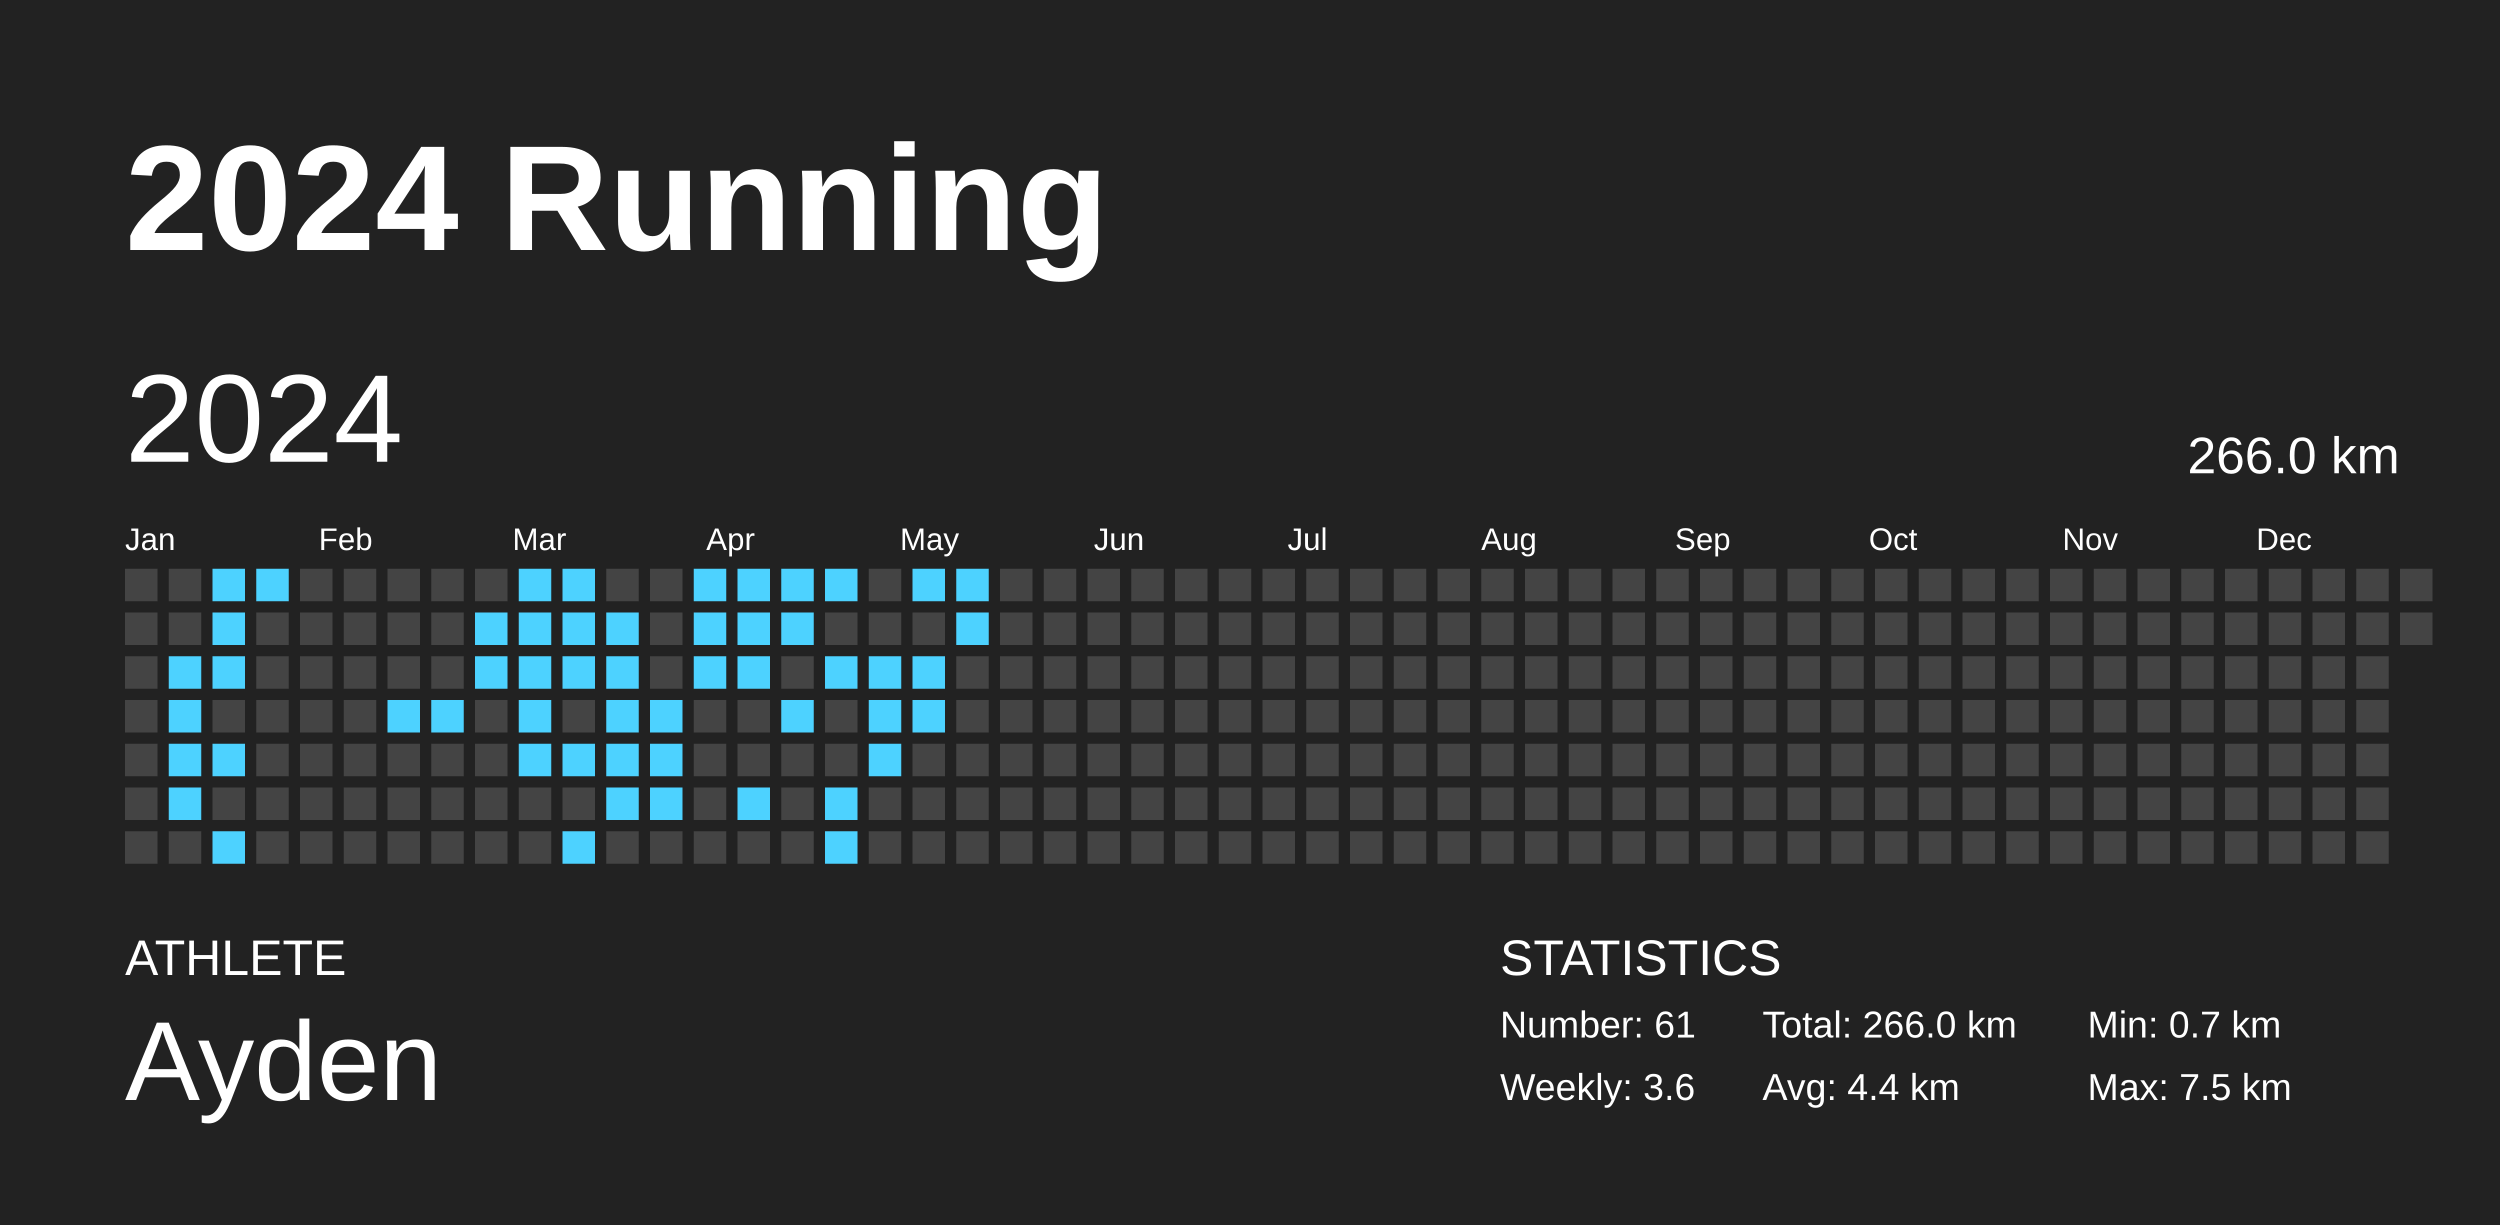
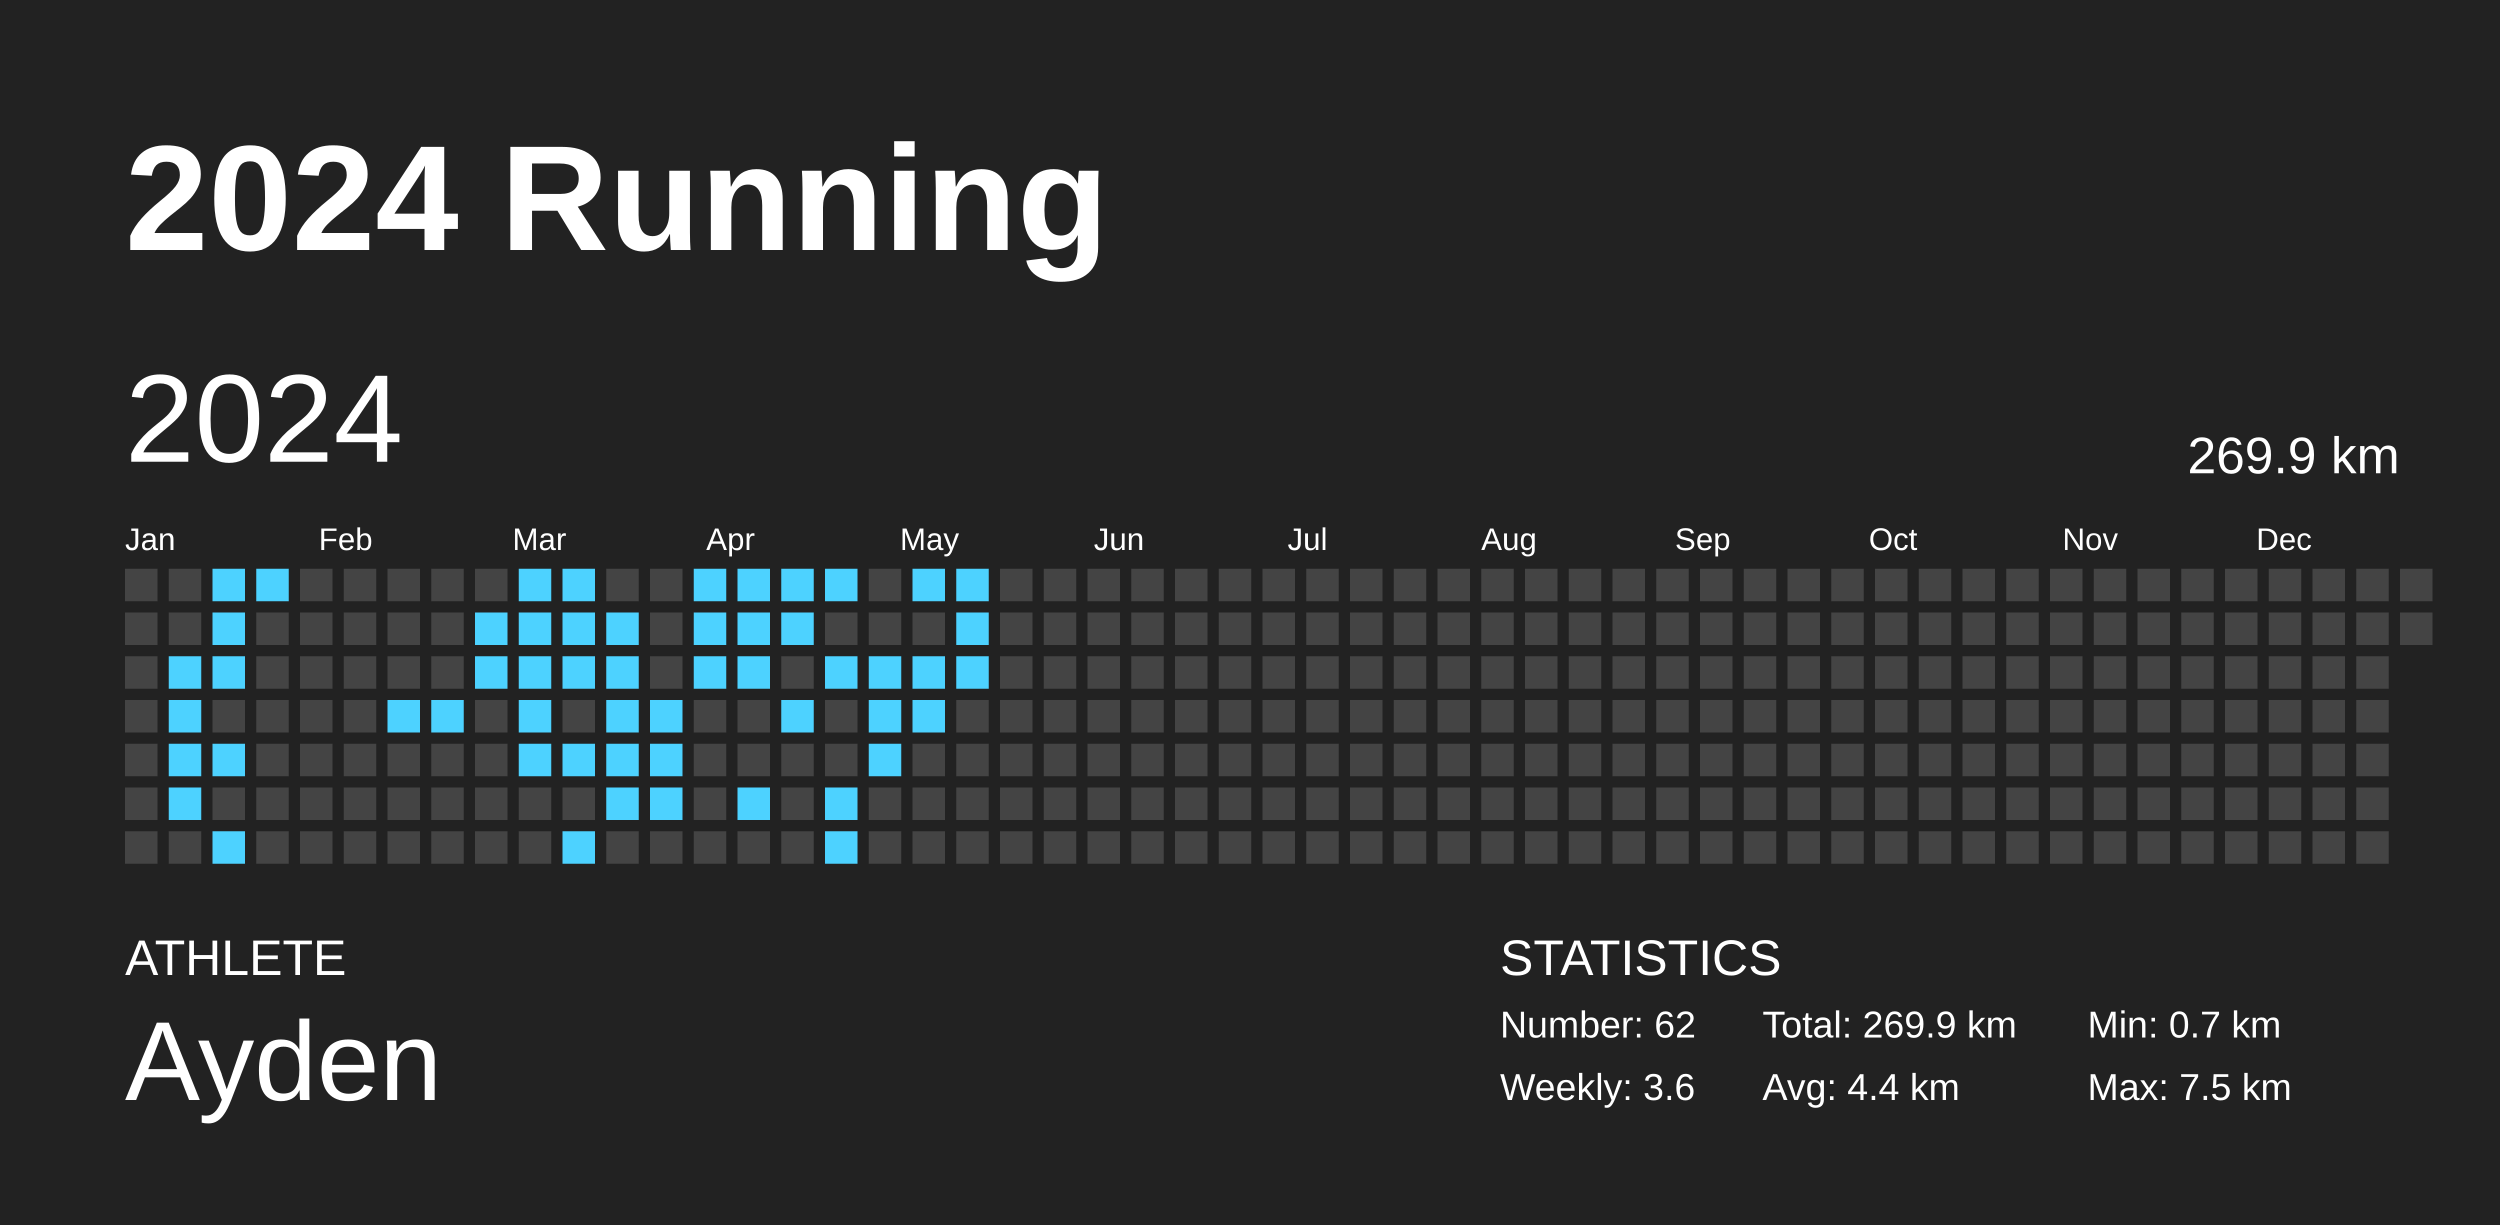
<svg xmlns="http://www.w3.org/2000/svg" baseProfile="full" height="98mm" version="1.1" viewBox="0,0,200,98" width="200mm">
  <defs />
  <rect fill="#222222" height="98" width="200" x="0" y="0" />
  <text fill="#FFFFFF" style="font-size:12px; font-family:Arial; font-weight:bold;" x="10" y="20">2024 Running</text>
  <text fill="#FFFFFF" style="font-size:4px; font-family:Arial" x="10" y="78">ATHLETE</text>
  <text fill="#FFFFFF" style="font-size:9px; font-family:Arial" x="10" y="88">Ayden</text>
  <text fill="#FFFFFF" style="font-size:4px; font-family:Arial" x="120" y="78">STATISTICS</text>
-   <text fill="#FFFFFF" style="font-size:3px; font-family:Arial" x="120" y="83">Number: 61</text>
+   <text fill="#FFFFFF" style="font-size:3px; font-family:Arial" x="120" y="83">Number: 62</text>
  <text fill="#FFFFFF" style="font-size:3px; font-family:Arial" x="120" y="88">Weekly: 3.6</text>
-   <text fill="#FFFFFF" style="font-size:3px; font-family:Arial" x="141" y="83">Total: 266.0 km</text>
+   <text fill="#FFFFFF" style="font-size:3px; font-family:Arial" x="141" y="83">Total: 269.9 km</text>
  <text fill="#FFFFFF" style="font-size:3px; font-family:Arial" x="141" y="88">Avg: 4.4 km</text>
  <text fill="#FFFFFF" style="font-size:3px; font-family:Arial" x="167" y="83">Min: 0.7 km</text>
  <text fill="#FFFFFF" style="font-size:3px; font-family:Arial" x="167" y="88">Max: 7.5 km</text>
  <text dominant-baseline="hanging" fill="#FFFFFF" style="font-size:10.0px; font-family:Arial;" x="10" y="30">2024</text>
-   <text dominant-baseline="hanging" fill="#FFFFFF" style="font-size:4.125px; font-family:Arial;" x="175" y="35">266.0 km</text>
+   <text dominant-baseline="hanging" fill="#FFFFFF" style="font-size:4.125px; font-family:Arial;" x="175" y="35">269.9 km</text>
  <text fill="#FFFFFF" style="font-size:2.5px; font-family:Arial" x="10.0" y="44">Jan</text>
  <text fill="#FFFFFF" style="font-size:2.5px; font-family:Arial" x="25.5" y="44">Feb</text>
  <text fill="#FFFFFF" style="font-size:2.5px; font-family:Arial" x="41.0" y="44">Mar</text>
  <text fill="#FFFFFF" style="font-size:2.5px; font-family:Arial" x="56.5" y="44">Apr</text>
  <text fill="#FFFFFF" style="font-size:2.5px; font-family:Arial" x="72.0" y="44">May</text>
  <text fill="#FFFFFF" style="font-size:2.5px; font-family:Arial" x="87.5" y="44">Jun</text>
  <text fill="#FFFFFF" style="font-size:2.5px; font-family:Arial" x="103.0" y="44">Jul</text>
  <text fill="#FFFFFF" style="font-size:2.5px; font-family:Arial" x="118.5" y="44">Aug</text>
  <text fill="#FFFFFF" style="font-size:2.5px; font-family:Arial" x="134.0" y="44">Sep</text>
  <text fill="#FFFFFF" style="font-size:2.5px; font-family:Arial" x="149.5" y="44">Oct</text>
  <text fill="#FFFFFF" style="font-size:2.5px; font-family:Arial" x="165.0" y="44">Nov</text>
  <text fill="#FFFFFF" style="font-size:2.5px; font-family:Arial" x="180.5" y="44">Dec</text>
  <rect fill="#444444" height="2.6" width="2.6" x="10.0" y="45.5" />
  <rect fill="#444444" height="2.6" width="2.6" x="10.0" y="49.0" />
  <rect fill="#444444" height="2.6" width="2.6" x="10.0" y="52.5" />
  <rect fill="#444444" height="2.6" width="2.6" x="10.0" y="56.0" />
  <rect fill="#444444" height="2.6" width="2.6" x="10.0" y="59.5" />
  <rect fill="#444444" height="2.6" width="2.6" x="10.0" y="63.0" />
  <rect fill="#444444" height="2.6" width="2.6" x="10.0" y="66.5" />
  <rect fill="#444444" height="2.6" width="2.6" x="13.5" y="45.5" />
  <rect fill="#444444" height="2.6" width="2.6" x="13.5" y="49.0" />
  <rect fill="#4dd2ff" height="2.6" width="2.6" x="13.5" y="52.5" />
  <rect fill="#4dd2ff" height="2.6" width="2.6" x="13.5" y="56.0" />
  <rect fill="#4dd2ff" height="2.6" width="2.6" x="13.5" y="59.5" />
  <rect fill="#4dd2ff" height="2.6" width="2.6" x="13.5" y="63.0" />
  <rect fill="#444444" height="2.6" width="2.6" x="13.5" y="66.5" />
  <rect fill="#4dd2ff" height="2.6" width="2.6" x="17.0" y="45.5" />
  <rect fill="#4dd2ff" height="2.6" width="2.6" x="17.0" y="49.0" />
  <rect fill="#4dd2ff" height="2.6" width="2.6" x="17.0" y="52.5" />
  <rect fill="#444444" height="2.6" width="2.6" x="17.0" y="56.0" />
  <rect fill="#4dd2ff" height="2.6" width="2.6" x="17.0" y="59.5" />
  <rect fill="#444444" height="2.6" width="2.6" x="17.0" y="63.0" />
  <rect fill="#4dd2ff" height="2.6" width="2.6" x="17.0" y="66.5" />
  <rect fill="#4dd2ff" height="2.6" width="2.6" x="20.5" y="45.5" />
  <rect fill="#444444" height="2.6" width="2.6" x="20.5" y="49.0" />
  <rect fill="#444444" height="2.6" width="2.6" x="20.5" y="52.5" />
  <rect fill="#444444" height="2.6" width="2.6" x="20.5" y="56.0" />
  <rect fill="#444444" height="2.6" width="2.6" x="20.5" y="59.5" />
  <rect fill="#444444" height="2.6" width="2.6" x="20.5" y="63.0" />
  <rect fill="#444444" height="2.6" width="2.6" x="20.5" y="66.5" />
  <rect fill="#444444" height="2.6" width="2.6" x="24.0" y="45.5" />
  <rect fill="#444444" height="2.6" width="2.6" x="24.0" y="49.0" />
  <rect fill="#444444" height="2.6" width="2.6" x="24.0" y="52.5" />
  <rect fill="#444444" height="2.6" width="2.6" x="24.0" y="56.0" />
  <rect fill="#444444" height="2.6" width="2.6" x="24.0" y="59.5" />
  <rect fill="#444444" height="2.6" width="2.6" x="24.0" y="63.0" />
  <rect fill="#444444" height="2.6" width="2.6" x="24.0" y="66.5" />
  <rect fill="#444444" height="2.6" width="2.6" x="27.5" y="45.5" />
  <rect fill="#444444" height="2.6" width="2.6" x="27.5" y="49.0" />
  <rect fill="#444444" height="2.6" width="2.6" x="27.5" y="52.5" />
  <rect fill="#444444" height="2.6" width="2.6" x="27.5" y="56.0" />
  <rect fill="#444444" height="2.6" width="2.6" x="27.5" y="59.5" />
  <rect fill="#444444" height="2.6" width="2.6" x="27.5" y="63.0" />
  <rect fill="#444444" height="2.6" width="2.6" x="27.5" y="66.5" />
  <rect fill="#444444" height="2.6" width="2.6" x="31.0" y="45.5" />
  <rect fill="#444444" height="2.6" width="2.6" x="31.0" y="49.0" />
  <rect fill="#444444" height="2.6" width="2.6" x="31.0" y="52.5" />
  <rect fill="#4dd2ff" height="2.6" width="2.6" x="31.0" y="56.0" />
  <rect fill="#444444" height="2.6" width="2.6" x="31.0" y="59.5" />
  <rect fill="#444444" height="2.6" width="2.6" x="31.0" y="63.0" />
  <rect fill="#444444" height="2.6" width="2.6" x="31.0" y="66.5" />
  <rect fill="#444444" height="2.6" width="2.6" x="34.5" y="45.5" />
  <rect fill="#444444" height="2.6" width="2.6" x="34.5" y="49.0" />
  <rect fill="#444444" height="2.6" width="2.6" x="34.5" y="52.5" />
  <rect fill="#4dd2ff" height="2.6" width="2.6" x="34.5" y="56.0" />
  <rect fill="#444444" height="2.6" width="2.6" x="34.5" y="59.5" />
  <rect fill="#444444" height="2.6" width="2.6" x="34.5" y="63.0" />
  <rect fill="#444444" height="2.6" width="2.6" x="34.5" y="66.5" />
  <rect fill="#444444" height="2.6" width="2.6" x="38.0" y="45.5" />
  <rect fill="#4dd2ff" height="2.6" width="2.6" x="38.0" y="49.0" />
  <rect fill="#4dd2ff" height="2.6" width="2.6" x="38.0" y="52.5" />
  <rect fill="#444444" height="2.6" width="2.6" x="38.0" y="56.0" />
  <rect fill="#444444" height="2.6" width="2.6" x="38.0" y="59.5" />
  <rect fill="#444444" height="2.6" width="2.6" x="38.0" y="63.0" />
  <rect fill="#444444" height="2.6" width="2.6" x="38.0" y="66.5" />
  <rect fill="#4dd2ff" height="2.6" width="2.6" x="41.5" y="45.5" />
  <rect fill="#4dd2ff" height="2.6" width="2.6" x="41.5" y="49.0" />
  <rect fill="#4dd2ff" height="2.6" width="2.6" x="41.5" y="52.5" />
  <rect fill="#4dd2ff" height="2.6" width="2.6" x="41.5" y="56.0" />
  <rect fill="#4dd2ff" height="2.6" width="2.6" x="41.5" y="59.5" />
  <rect fill="#444444" height="2.6" width="2.6" x="41.5" y="63.0" />
  <rect fill="#444444" height="2.6" width="2.6" x="41.5" y="66.5" />
  <rect fill="#4dd2ff" height="2.6" width="2.6" x="45.0" y="45.5" />
  <rect fill="#4dd2ff" height="2.6" width="2.6" x="45.0" y="49.0" />
  <rect fill="#4dd2ff" height="2.6" width="2.6" x="45.0" y="52.5" />
  <rect fill="#444444" height="2.6" width="2.6" x="45.0" y="56.0" />
  <rect fill="#4dd2ff" height="2.6" width="2.6" x="45.0" y="59.5" />
  <rect fill="#444444" height="2.6" width="2.6" x="45.0" y="63.0" />
  <rect fill="#4dd2ff" height="2.6" width="2.6" x="45.0" y="66.5" />
  <rect fill="#444444" height="2.6" width="2.6" x="48.5" y="45.5" />
  <rect fill="#4dd2ff" height="2.6" width="2.6" x="48.5" y="49.0" />
  <rect fill="#4dd2ff" height="2.6" width="2.6" x="48.5" y="52.5" />
  <rect fill="#4dd2ff" height="2.6" width="2.6" x="48.5" y="56.0" />
  <rect fill="#4dd2ff" height="2.6" width="2.6" x="48.5" y="59.5" />
  <rect fill="#4dd2ff" height="2.6" width="2.6" x="48.5" y="63.0" />
  <rect fill="#444444" height="2.6" width="2.6" x="48.5" y="66.5" />
  <rect fill="#444444" height="2.6" width="2.6" x="52.0" y="45.5" />
  <rect fill="#444444" height="2.6" width="2.6" x="52.0" y="49.0" />
  <rect fill="#444444" height="2.6" width="2.6" x="52.0" y="52.5" />
  <rect fill="#4dd2ff" height="2.6" width="2.6" x="52.0" y="56.0" />
  <rect fill="#4dd2ff" height="2.6" width="2.6" x="52.0" y="59.5" />
  <rect fill="#4dd2ff" height="2.6" width="2.6" x="52.0" y="63.0" />
  <rect fill="#444444" height="2.6" width="2.6" x="52.0" y="66.5" />
  <rect fill="#4dd2ff" height="2.6" width="2.6" x="55.5" y="45.5" />
  <rect fill="#4dd2ff" height="2.6" width="2.6" x="55.5" y="49.0" />
  <rect fill="#4dd2ff" height="2.6" width="2.6" x="55.5" y="52.5" />
  <rect fill="#444444" height="2.6" width="2.6" x="55.5" y="56.0" />
  <rect fill="#444444" height="2.6" width="2.6" x="55.5" y="59.5" />
  <rect fill="#444444" height="2.6" width="2.6" x="55.5" y="63.0" />
  <rect fill="#444444" height="2.6" width="2.6" x="55.5" y="66.5" />
  <rect fill="#4dd2ff" height="2.6" width="2.6" x="59.0" y="45.5" />
  <rect fill="#4dd2ff" height="2.6" width="2.6" x="59.0" y="49.0" />
  <rect fill="#4dd2ff" height="2.6" width="2.6" x="59.0" y="52.5" />
  <rect fill="#444444" height="2.6" width="2.6" x="59.0" y="56.0" />
  <rect fill="#444444" height="2.6" width="2.6" x="59.0" y="59.5" />
  <rect fill="#4dd2ff" height="2.6" width="2.6" x="59.0" y="63.0" />
  <rect fill="#444444" height="2.6" width="2.6" x="59.0" y="66.5" />
  <rect fill="#4dd2ff" height="2.6" width="2.6" x="62.5" y="45.5" />
  <rect fill="#4dd2ff" height="2.6" width="2.6" x="62.5" y="49.0" />
  <rect fill="#444444" height="2.6" width="2.6" x="62.5" y="52.5" />
  <rect fill="#4dd2ff" height="2.6" width="2.6" x="62.5" y="56.0" />
  <rect fill="#444444" height="2.6" width="2.6" x="62.5" y="59.5" />
  <rect fill="#444444" height="2.6" width="2.6" x="62.5" y="63.0" />
  <rect fill="#444444" height="2.6" width="2.6" x="62.5" y="66.5" />
  <rect fill="#4dd2ff" height="2.6" width="2.6" x="66.0" y="45.5" />
  <rect fill="#444444" height="2.6" width="2.6" x="66.0" y="49.0" />
  <rect fill="#4dd2ff" height="2.6" width="2.6" x="66.0" y="52.5" />
  <rect fill="#444444" height="2.6" width="2.6" x="66.0" y="56.0" />
  <rect fill="#444444" height="2.6" width="2.6" x="66.0" y="59.5" />
  <rect fill="#4dd2ff" height="2.6" width="2.6" x="66.0" y="63.0" />
  <rect fill="#4dd2ff" height="2.6" width="2.6" x="66.0" y="66.5" />
  <rect fill="#444444" height="2.6" width="2.6" x="69.5" y="45.5" />
  <rect fill="#444444" height="2.6" width="2.6" x="69.5" y="49.0" />
  <rect fill="#4dd2ff" height="2.6" width="2.6" x="69.5" y="52.5" />
  <rect fill="#4dd2ff" height="2.6" width="2.6" x="69.5" y="56.0" />
  <rect fill="#4dd2ff" height="2.6" width="2.6" x="69.5" y="59.5" />
  <rect fill="#444444" height="2.6" width="2.6" x="69.5" y="63.0" />
  <rect fill="#444444" height="2.6" width="2.6" x="69.5" y="66.5" />
  <rect fill="#4dd2ff" height="2.6" width="2.6" x="73.0" y="45.5" />
  <rect fill="#444444" height="2.6" width="2.6" x="73.0" y="49.0" />
  <rect fill="#4dd2ff" height="2.6" width="2.6" x="73.0" y="52.5" />
  <rect fill="#4dd2ff" height="2.6" width="2.6" x="73.0" y="56.0" />
  <rect fill="#444444" height="2.6" width="2.6" x="73.0" y="59.5" />
  <rect fill="#444444" height="2.6" width="2.6" x="73.0" y="63.0" />
  <rect fill="#444444" height="2.6" width="2.6" x="73.0" y="66.5" />
  <rect fill="#4dd2ff" height="2.6" width="2.6" x="76.5" y="45.5" />
  <rect fill="#4dd2ff" height="2.6" width="2.6" x="76.5" y="49.0" />
-   <rect fill="#444444" height="2.6" width="2.6" x="76.5" y="52.5" />
+   <rect fill="#4dd2ff" height="2.6" width="2.6" x="76.5" y="52.5" />
  <rect fill="#444444" height="2.6" width="2.6" x="76.5" y="56.0" />
  <rect fill="#444444" height="2.6" width="2.6" x="76.5" y="59.5" />
  <rect fill="#444444" height="2.6" width="2.6" x="76.5" y="63.0" />
  <rect fill="#444444" height="2.6" width="2.6" x="76.5" y="66.5" />
  <rect fill="#444444" height="2.6" width="2.6" x="80.0" y="45.5" />
  <rect fill="#444444" height="2.6" width="2.6" x="80.0" y="49.0" />
  <rect fill="#444444" height="2.6" width="2.6" x="80.0" y="52.5" />
  <rect fill="#444444" height="2.6" width="2.6" x="80.0" y="56.0" />
  <rect fill="#444444" height="2.6" width="2.6" x="80.0" y="59.5" />
  <rect fill="#444444" height="2.6" width="2.6" x="80.0" y="63.0" />
  <rect fill="#444444" height="2.6" width="2.6" x="80.0" y="66.5" />
  <rect fill="#444444" height="2.6" width="2.6" x="83.5" y="45.5" />
  <rect fill="#444444" height="2.6" width="2.6" x="83.5" y="49.0" />
  <rect fill="#444444" height="2.6" width="2.6" x="83.5" y="52.5" />
  <rect fill="#444444" height="2.6" width="2.6" x="83.5" y="56.0" />
  <rect fill="#444444" height="2.6" width="2.6" x="83.5" y="59.5" />
  <rect fill="#444444" height="2.6" width="2.6" x="83.5" y="63.0" />
  <rect fill="#444444" height="2.6" width="2.6" x="83.5" y="66.5" />
  <rect fill="#444444" height="2.6" width="2.6" x="87.0" y="45.5" />
  <rect fill="#444444" height="2.6" width="2.6" x="87.0" y="49.0" />
  <rect fill="#444444" height="2.6" width="2.6" x="87.0" y="52.5" />
  <rect fill="#444444" height="2.6" width="2.6" x="87.0" y="56.0" />
  <rect fill="#444444" height="2.6" width="2.6" x="87.0" y="59.5" />
  <rect fill="#444444" height="2.6" width="2.6" x="87.0" y="63.0" />
  <rect fill="#444444" height="2.6" width="2.6" x="87.0" y="66.5" />
  <rect fill="#444444" height="2.6" width="2.6" x="90.5" y="45.5" />
  <rect fill="#444444" height="2.6" width="2.6" x="90.5" y="49.0" />
  <rect fill="#444444" height="2.6" width="2.6" x="90.5" y="52.5" />
  <rect fill="#444444" height="2.6" width="2.6" x="90.5" y="56.0" />
  <rect fill="#444444" height="2.6" width="2.6" x="90.5" y="59.5" />
  <rect fill="#444444" height="2.6" width="2.6" x="90.5" y="63.0" />
  <rect fill="#444444" height="2.6" width="2.6" x="90.5" y="66.5" />
  <rect fill="#444444" height="2.6" width="2.6" x="94.0" y="45.5" />
  <rect fill="#444444" height="2.6" width="2.6" x="94.0" y="49.0" />
  <rect fill="#444444" height="2.6" width="2.6" x="94.0" y="52.5" />
  <rect fill="#444444" height="2.6" width="2.6" x="94.0" y="56.0" />
  <rect fill="#444444" height="2.6" width="2.6" x="94.0" y="59.5" />
  <rect fill="#444444" height="2.6" width="2.6" x="94.0" y="63.0" />
  <rect fill="#444444" height="2.6" width="2.6" x="94.0" y="66.5" />
  <rect fill="#444444" height="2.6" width="2.6" x="97.5" y="45.5" />
  <rect fill="#444444" height="2.6" width="2.6" x="97.5" y="49.0" />
  <rect fill="#444444" height="2.6" width="2.6" x="97.5" y="52.5" />
  <rect fill="#444444" height="2.6" width="2.6" x="97.5" y="56.0" />
  <rect fill="#444444" height="2.6" width="2.6" x="97.5" y="59.5" />
  <rect fill="#444444" height="2.6" width="2.6" x="97.5" y="63.0" />
  <rect fill="#444444" height="2.6" width="2.6" x="97.5" y="66.5" />
  <rect fill="#444444" height="2.6" width="2.6" x="101.0" y="45.5" />
  <rect fill="#444444" height="2.6" width="2.6" x="101.0" y="49.0" />
  <rect fill="#444444" height="2.6" width="2.6" x="101.0" y="52.5" />
  <rect fill="#444444" height="2.6" width="2.6" x="101.0" y="56.0" />
  <rect fill="#444444" height="2.6" width="2.6" x="101.0" y="59.5" />
  <rect fill="#444444" height="2.6" width="2.6" x="101.0" y="63.0" />
  <rect fill="#444444" height="2.6" width="2.6" x="101.0" y="66.5" />
  <rect fill="#444444" height="2.6" width="2.6" x="104.5" y="45.5" />
  <rect fill="#444444" height="2.6" width="2.6" x="104.5" y="49.0" />
  <rect fill="#444444" height="2.6" width="2.6" x="104.5" y="52.5" />
  <rect fill="#444444" height="2.6" width="2.6" x="104.5" y="56.0" />
  <rect fill="#444444" height="2.6" width="2.6" x="104.5" y="59.5" />
  <rect fill="#444444" height="2.6" width="2.6" x="104.5" y="63.0" />
  <rect fill="#444444" height="2.6" width="2.6" x="104.5" y="66.5" />
  <rect fill="#444444" height="2.6" width="2.6" x="108.0" y="45.5" />
  <rect fill="#444444" height="2.6" width="2.6" x="108.0" y="49.0" />
  <rect fill="#444444" height="2.6" width="2.6" x="108.0" y="52.5" />
  <rect fill="#444444" height="2.6" width="2.6" x="108.0" y="56.0" />
  <rect fill="#444444" height="2.6" width="2.6" x="108.0" y="59.5" />
  <rect fill="#444444" height="2.6" width="2.6" x="108.0" y="63.0" />
  <rect fill="#444444" height="2.6" width="2.6" x="108.0" y="66.5" />
  <rect fill="#444444" height="2.6" width="2.6" x="111.5" y="45.5" />
  <rect fill="#444444" height="2.6" width="2.6" x="111.5" y="49.0" />
  <rect fill="#444444" height="2.6" width="2.6" x="111.5" y="52.5" />
  <rect fill="#444444" height="2.6" width="2.6" x="111.5" y="56.0" />
  <rect fill="#444444" height="2.6" width="2.6" x="111.5" y="59.5" />
  <rect fill="#444444" height="2.6" width="2.6" x="111.5" y="63.0" />
  <rect fill="#444444" height="2.6" width="2.6" x="111.5" y="66.5" />
  <rect fill="#444444" height="2.6" width="2.6" x="115.0" y="45.5" />
  <rect fill="#444444" height="2.6" width="2.6" x="115.0" y="49.0" />
  <rect fill="#444444" height="2.6" width="2.6" x="115.0" y="52.5" />
  <rect fill="#444444" height="2.6" width="2.6" x="115.0" y="56.0" />
  <rect fill="#444444" height="2.6" width="2.6" x="115.0" y="59.5" />
  <rect fill="#444444" height="2.6" width="2.6" x="115.0" y="63.0" />
  <rect fill="#444444" height="2.6" width="2.6" x="115.0" y="66.5" />
  <rect fill="#444444" height="2.6" width="2.6" x="118.5" y="45.5" />
  <rect fill="#444444" height="2.6" width="2.6" x="118.5" y="49.0" />
  <rect fill="#444444" height="2.6" width="2.6" x="118.5" y="52.5" />
  <rect fill="#444444" height="2.6" width="2.6" x="118.5" y="56.0" />
  <rect fill="#444444" height="2.6" width="2.6" x="118.5" y="59.5" />
  <rect fill="#444444" height="2.6" width="2.6" x="118.5" y="63.0" />
  <rect fill="#444444" height="2.6" width="2.6" x="118.5" y="66.5" />
  <rect fill="#444444" height="2.6" width="2.6" x="122.0" y="45.5" />
  <rect fill="#444444" height="2.6" width="2.6" x="122.0" y="49.0" />
  <rect fill="#444444" height="2.6" width="2.6" x="122.0" y="52.5" />
  <rect fill="#444444" height="2.6" width="2.6" x="122.0" y="56.0" />
  <rect fill="#444444" height="2.6" width="2.6" x="122.0" y="59.5" />
  <rect fill="#444444" height="2.6" width="2.6" x="122.0" y="63.0" />
  <rect fill="#444444" height="2.6" width="2.6" x="122.0" y="66.5" />
  <rect fill="#444444" height="2.6" width="2.6" x="125.5" y="45.5" />
  <rect fill="#444444" height="2.6" width="2.6" x="125.5" y="49.0" />
  <rect fill="#444444" height="2.6" width="2.6" x="125.5" y="52.5" />
  <rect fill="#444444" height="2.6" width="2.6" x="125.5" y="56.0" />
  <rect fill="#444444" height="2.6" width="2.6" x="125.5" y="59.5" />
  <rect fill="#444444" height="2.6" width="2.6" x="125.5" y="63.0" />
  <rect fill="#444444" height="2.6" width="2.6" x="125.5" y="66.5" />
  <rect fill="#444444" height="2.6" width="2.6" x="129.0" y="45.5" />
  <rect fill="#444444" height="2.6" width="2.6" x="129.0" y="49.0" />
  <rect fill="#444444" height="2.6" width="2.6" x="129.0" y="52.5" />
  <rect fill="#444444" height="2.6" width="2.6" x="129.0" y="56.0" />
  <rect fill="#444444" height="2.6" width="2.6" x="129.0" y="59.5" />
  <rect fill="#444444" height="2.6" width="2.6" x="129.0" y="63.0" />
  <rect fill="#444444" height="2.6" width="2.6" x="129.0" y="66.5" />
  <rect fill="#444444" height="2.6" width="2.6" x="132.5" y="45.5" />
  <rect fill="#444444" height="2.6" width="2.6" x="132.5" y="49.0" />
  <rect fill="#444444" height="2.6" width="2.6" x="132.5" y="52.5" />
  <rect fill="#444444" height="2.6" width="2.6" x="132.5" y="56.0" />
  <rect fill="#444444" height="2.6" width="2.6" x="132.5" y="59.5" />
  <rect fill="#444444" height="2.6" width="2.6" x="132.5" y="63.0" />
  <rect fill="#444444" height="2.6" width="2.6" x="132.5" y="66.5" />
  <rect fill="#444444" height="2.6" width="2.6" x="136.0" y="45.5" />
  <rect fill="#444444" height="2.6" width="2.6" x="136.0" y="49.0" />
  <rect fill="#444444" height="2.6" width="2.6" x="136.0" y="52.5" />
  <rect fill="#444444" height="2.6" width="2.6" x="136.0" y="56.0" />
  <rect fill="#444444" height="2.6" width="2.6" x="136.0" y="59.5" />
  <rect fill="#444444" height="2.6" width="2.6" x="136.0" y="63.0" />
  <rect fill="#444444" height="2.6" width="2.6" x="136.0" y="66.5" />
  <rect fill="#444444" height="2.6" width="2.6" x="139.5" y="45.5" />
  <rect fill="#444444" height="2.6" width="2.6" x="139.5" y="49.0" />
  <rect fill="#444444" height="2.6" width="2.6" x="139.5" y="52.5" />
  <rect fill="#444444" height="2.6" width="2.6" x="139.5" y="56.0" />
  <rect fill="#444444" height="2.6" width="2.6" x="139.5" y="59.5" />
  <rect fill="#444444" height="2.6" width="2.6" x="139.5" y="63.0" />
  <rect fill="#444444" height="2.6" width="2.6" x="139.5" y="66.5" />
  <rect fill="#444444" height="2.6" width="2.6" x="143.0" y="45.5" />
  <rect fill="#444444" height="2.6" width="2.6" x="143.0" y="49.0" />
  <rect fill="#444444" height="2.6" width="2.6" x="143.0" y="52.5" />
  <rect fill="#444444" height="2.6" width="2.6" x="143.0" y="56.0" />
  <rect fill="#444444" height="2.6" width="2.6" x="143.0" y="59.5" />
  <rect fill="#444444" height="2.6" width="2.6" x="143.0" y="63.0" />
  <rect fill="#444444" height="2.6" width="2.6" x="143.0" y="66.5" />
  <rect fill="#444444" height="2.6" width="2.6" x="146.5" y="45.5" />
  <rect fill="#444444" height="2.6" width="2.6" x="146.5" y="49.0" />
  <rect fill="#444444" height="2.6" width="2.6" x="146.5" y="52.5" />
  <rect fill="#444444" height="2.6" width="2.6" x="146.5" y="56.0" />
  <rect fill="#444444" height="2.6" width="2.6" x="146.5" y="59.5" />
  <rect fill="#444444" height="2.6" width="2.6" x="146.5" y="63.0" />
  <rect fill="#444444" height="2.6" width="2.6" x="146.5" y="66.5" />
  <rect fill="#444444" height="2.6" width="2.6" x="150.0" y="45.5" />
  <rect fill="#444444" height="2.6" width="2.6" x="150.0" y="49.0" />
  <rect fill="#444444" height="2.6" width="2.6" x="150.0" y="52.5" />
  <rect fill="#444444" height="2.6" width="2.6" x="150.0" y="56.0" />
  <rect fill="#444444" height="2.6" width="2.6" x="150.0" y="59.5" />
  <rect fill="#444444" height="2.6" width="2.6" x="150.0" y="63.0" />
  <rect fill="#444444" height="2.6" width="2.6" x="150.0" y="66.5" />
  <rect fill="#444444" height="2.6" width="2.6" x="153.5" y="45.5" />
  <rect fill="#444444" height="2.6" width="2.6" x="153.5" y="49.0" />
  <rect fill="#444444" height="2.6" width="2.6" x="153.5" y="52.5" />
  <rect fill="#444444" height="2.6" width="2.6" x="153.5" y="56.0" />
  <rect fill="#444444" height="2.6" width="2.6" x="153.5" y="59.5" />
  <rect fill="#444444" height="2.6" width="2.6" x="153.5" y="63.0" />
  <rect fill="#444444" height="2.6" width="2.6" x="153.5" y="66.5" />
  <rect fill="#444444" height="2.6" width="2.6" x="157.0" y="45.5" />
  <rect fill="#444444" height="2.6" width="2.6" x="157.0" y="49.0" />
  <rect fill="#444444" height="2.6" width="2.6" x="157.0" y="52.5" />
  <rect fill="#444444" height="2.6" width="2.6" x="157.0" y="56.0" />
  <rect fill="#444444" height="2.6" width="2.6" x="157.0" y="59.5" />
  <rect fill="#444444" height="2.6" width="2.6" x="157.0" y="63.0" />
  <rect fill="#444444" height="2.6" width="2.6" x="157.0" y="66.5" />
  <rect fill="#444444" height="2.6" width="2.6" x="160.5" y="45.5" />
  <rect fill="#444444" height="2.6" width="2.6" x="160.5" y="49.0" />
  <rect fill="#444444" height="2.6" width="2.6" x="160.5" y="52.5" />
  <rect fill="#444444" height="2.6" width="2.6" x="160.5" y="56.0" />
  <rect fill="#444444" height="2.6" width="2.6" x="160.5" y="59.5" />
  <rect fill="#444444" height="2.6" width="2.6" x="160.5" y="63.0" />
  <rect fill="#444444" height="2.6" width="2.6" x="160.5" y="66.5" />
  <rect fill="#444444" height="2.6" width="2.6" x="164.0" y="45.5" />
  <rect fill="#444444" height="2.6" width="2.6" x="164.0" y="49.0" />
  <rect fill="#444444" height="2.6" width="2.6" x="164.0" y="52.5" />
  <rect fill="#444444" height="2.6" width="2.6" x="164.0" y="56.0" />
  <rect fill="#444444" height="2.6" width="2.6" x="164.0" y="59.5" />
  <rect fill="#444444" height="2.6" width="2.6" x="164.0" y="63.0" />
  <rect fill="#444444" height="2.6" width="2.6" x="164.0" y="66.5" />
  <rect fill="#444444" height="2.6" width="2.6" x="167.5" y="45.5" />
  <rect fill="#444444" height="2.6" width="2.6" x="167.5" y="49.0" />
  <rect fill="#444444" height="2.6" width="2.6" x="167.5" y="52.5" />
  <rect fill="#444444" height="2.6" width="2.6" x="167.5" y="56.0" />
  <rect fill="#444444" height="2.6" width="2.6" x="167.5" y="59.5" />
  <rect fill="#444444" height="2.6" width="2.6" x="167.5" y="63.0" />
  <rect fill="#444444" height="2.6" width="2.6" x="167.5" y="66.5" />
  <rect fill="#444444" height="2.6" width="2.6" x="171.0" y="45.5" />
  <rect fill="#444444" height="2.6" width="2.6" x="171.0" y="49.0" />
  <rect fill="#444444" height="2.6" width="2.6" x="171.0" y="52.5" />
  <rect fill="#444444" height="2.6" width="2.6" x="171.0" y="56.0" />
  <rect fill="#444444" height="2.6" width="2.6" x="171.0" y="59.5" />
  <rect fill="#444444" height="2.6" width="2.6" x="171.0" y="63.0" />
  <rect fill="#444444" height="2.6" width="2.6" x="171.0" y="66.5" />
  <rect fill="#444444" height="2.6" width="2.6" x="174.5" y="45.5" />
  <rect fill="#444444" height="2.6" width="2.6" x="174.5" y="49.0" />
  <rect fill="#444444" height="2.6" width="2.6" x="174.5" y="52.5" />
  <rect fill="#444444" height="2.6" width="2.6" x="174.5" y="56.0" />
  <rect fill="#444444" height="2.6" width="2.6" x="174.5" y="59.5" />
  <rect fill="#444444" height="2.6" width="2.6" x="174.5" y="63.0" />
  <rect fill="#444444" height="2.6" width="2.6" x="174.5" y="66.5" />
  <rect fill="#444444" height="2.6" width="2.6" x="178.0" y="45.5" />
  <rect fill="#444444" height="2.6" width="2.6" x="178.0" y="49.0" />
  <rect fill="#444444" height="2.6" width="2.6" x="178.0" y="52.5" />
  <rect fill="#444444" height="2.6" width="2.6" x="178.0" y="56.0" />
  <rect fill="#444444" height="2.6" width="2.6" x="178.0" y="59.5" />
  <rect fill="#444444" height="2.6" width="2.6" x="178.0" y="63.0" />
  <rect fill="#444444" height="2.6" width="2.6" x="178.0" y="66.5" />
  <rect fill="#444444" height="2.6" width="2.6" x="181.5" y="45.5" />
  <rect fill="#444444" height="2.6" width="2.6" x="181.5" y="49.0" />
  <rect fill="#444444" height="2.6" width="2.6" x="181.5" y="52.5" />
  <rect fill="#444444" height="2.6" width="2.6" x="181.5" y="56.0" />
  <rect fill="#444444" height="2.6" width="2.6" x="181.5" y="59.5" />
  <rect fill="#444444" height="2.6" width="2.6" x="181.5" y="63.0" />
  <rect fill="#444444" height="2.6" width="2.6" x="181.5" y="66.5" />
  <rect fill="#444444" height="2.6" width="2.6" x="185.0" y="45.5" />
  <rect fill="#444444" height="2.6" width="2.6" x="185.0" y="49.0" />
  <rect fill="#444444" height="2.6" width="2.6" x="185.0" y="52.5" />
  <rect fill="#444444" height="2.6" width="2.6" x="185.0" y="56.0" />
  <rect fill="#444444" height="2.6" width="2.6" x="185.0" y="59.5" />
  <rect fill="#444444" height="2.6" width="2.6" x="185.0" y="63.0" />
  <rect fill="#444444" height="2.6" width="2.6" x="185.0" y="66.5" />
  <rect fill="#444444" height="2.6" width="2.6" x="188.5" y="45.5" />
  <rect fill="#444444" height="2.6" width="2.6" x="188.5" y="49.0" />
  <rect fill="#444444" height="2.6" width="2.6" x="188.5" y="52.5" />
  <rect fill="#444444" height="2.6" width="2.6" x="188.5" y="56.0" />
  <rect fill="#444444" height="2.6" width="2.6" x="188.5" y="59.5" />
  <rect fill="#444444" height="2.6" width="2.6" x="188.5" y="63.0" />
  <rect fill="#444444" height="2.6" width="2.6" x="188.5" y="66.5" />
  <rect fill="#444444" height="2.6" width="2.6" x="192.0" y="45.5" />
  <rect fill="#444444" height="2.6" width="2.6" x="192.0" y="49.0" />
</svg>
